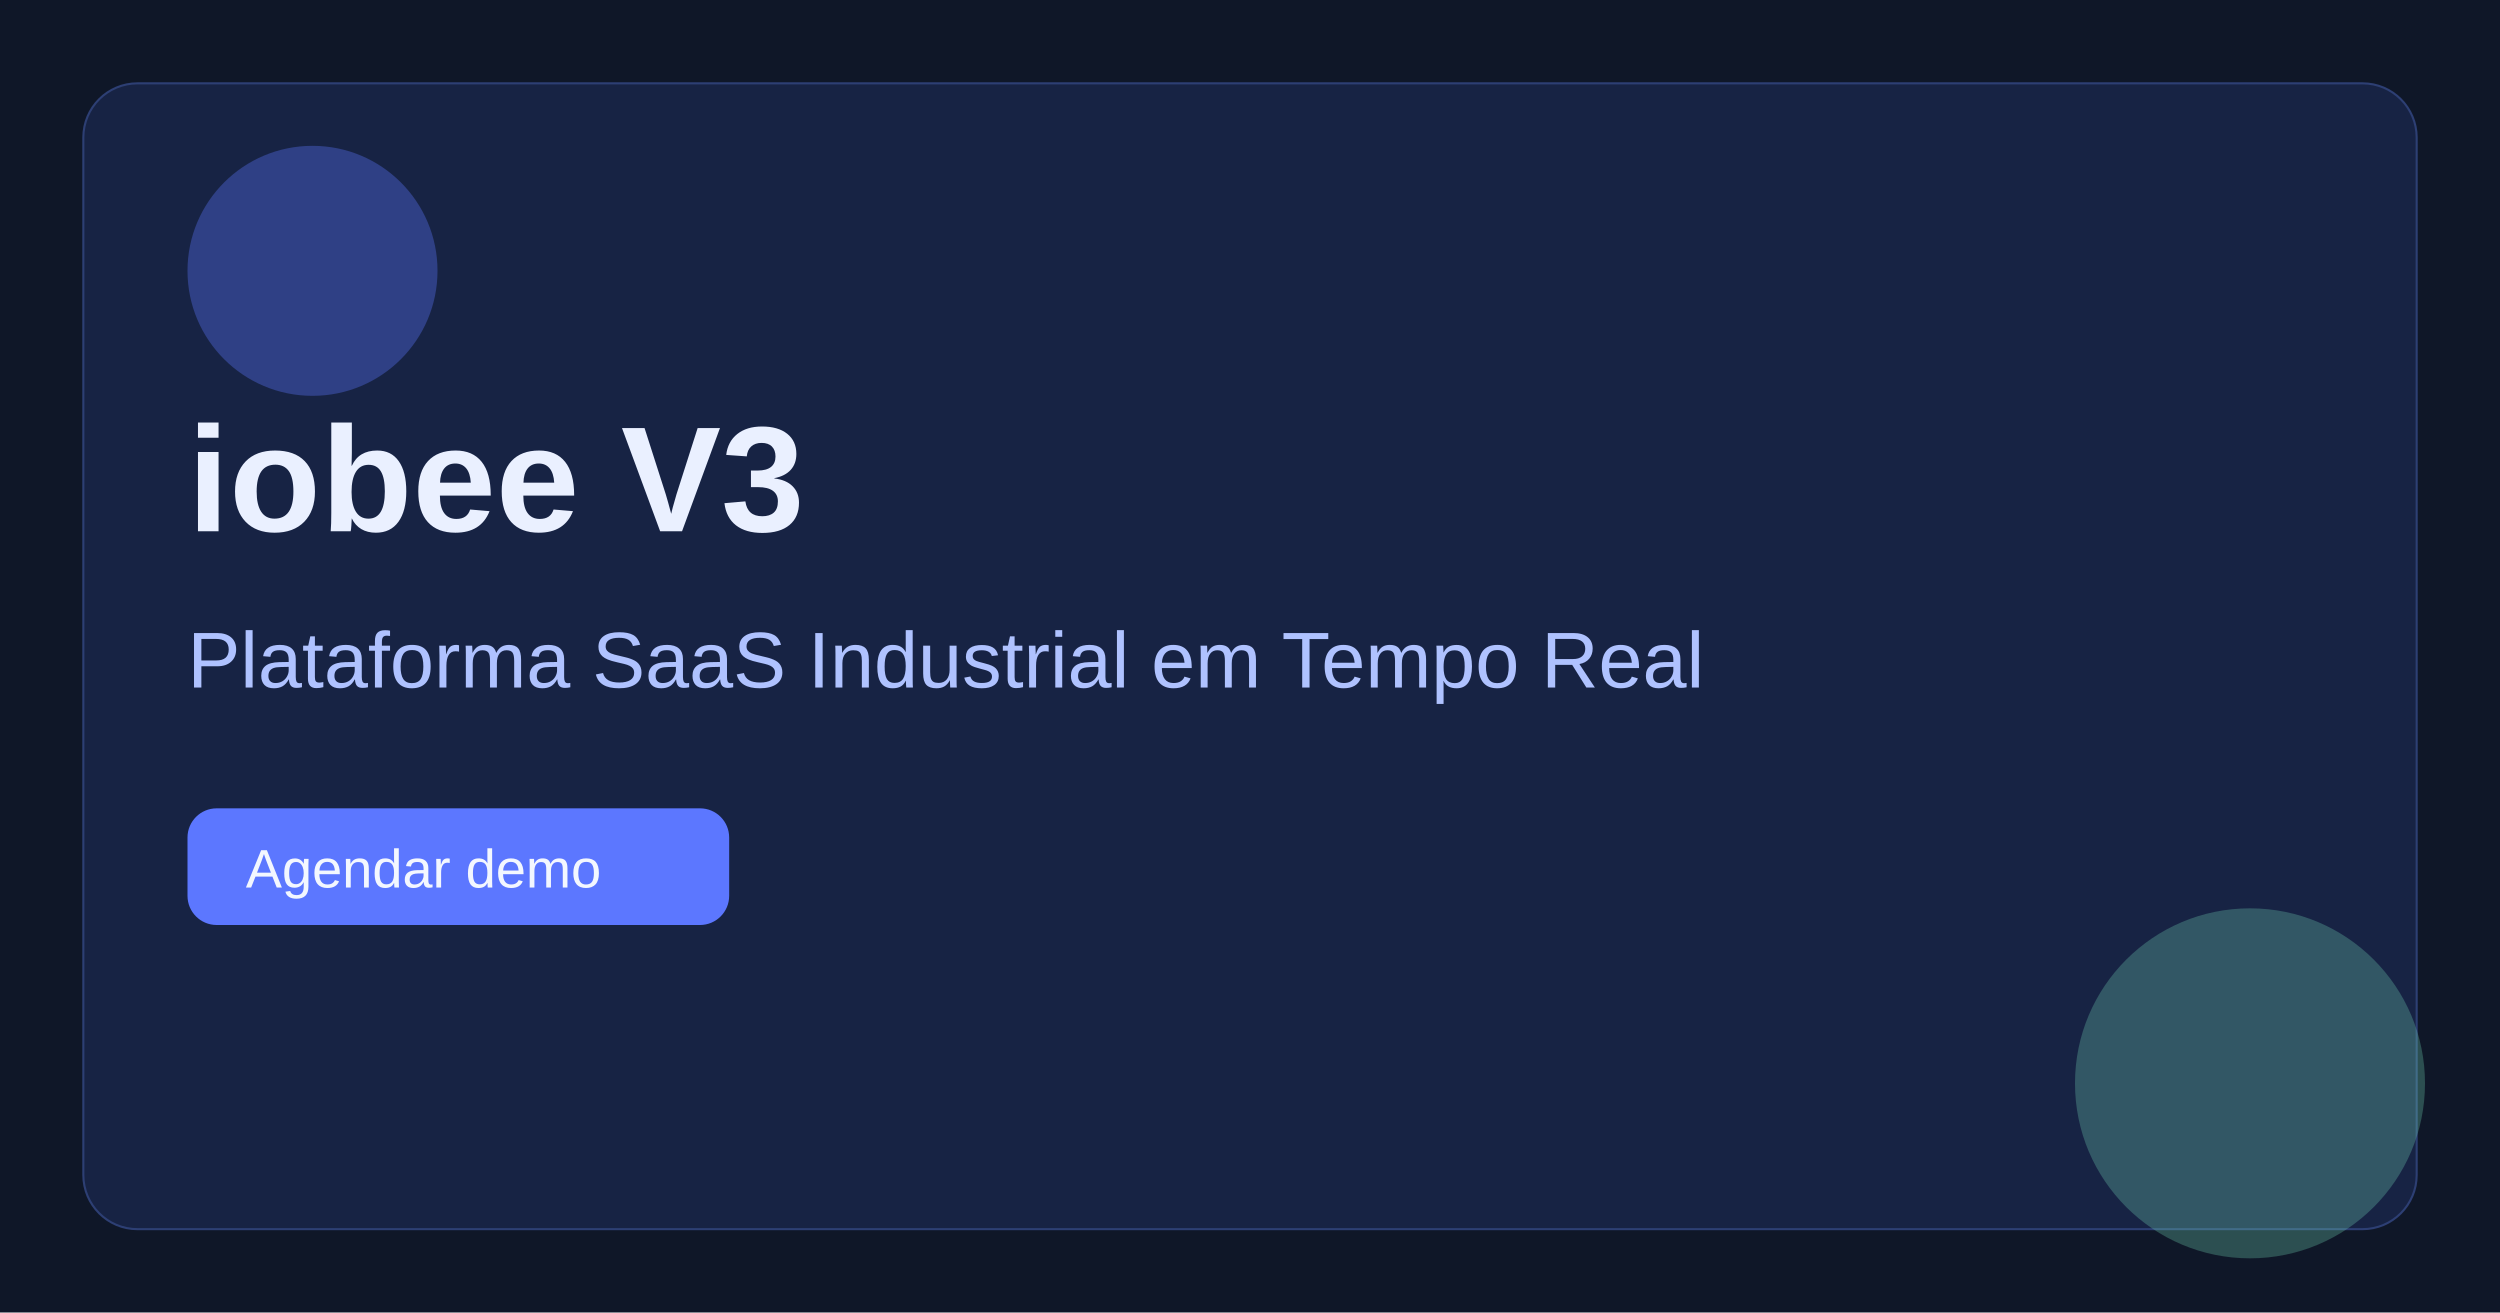
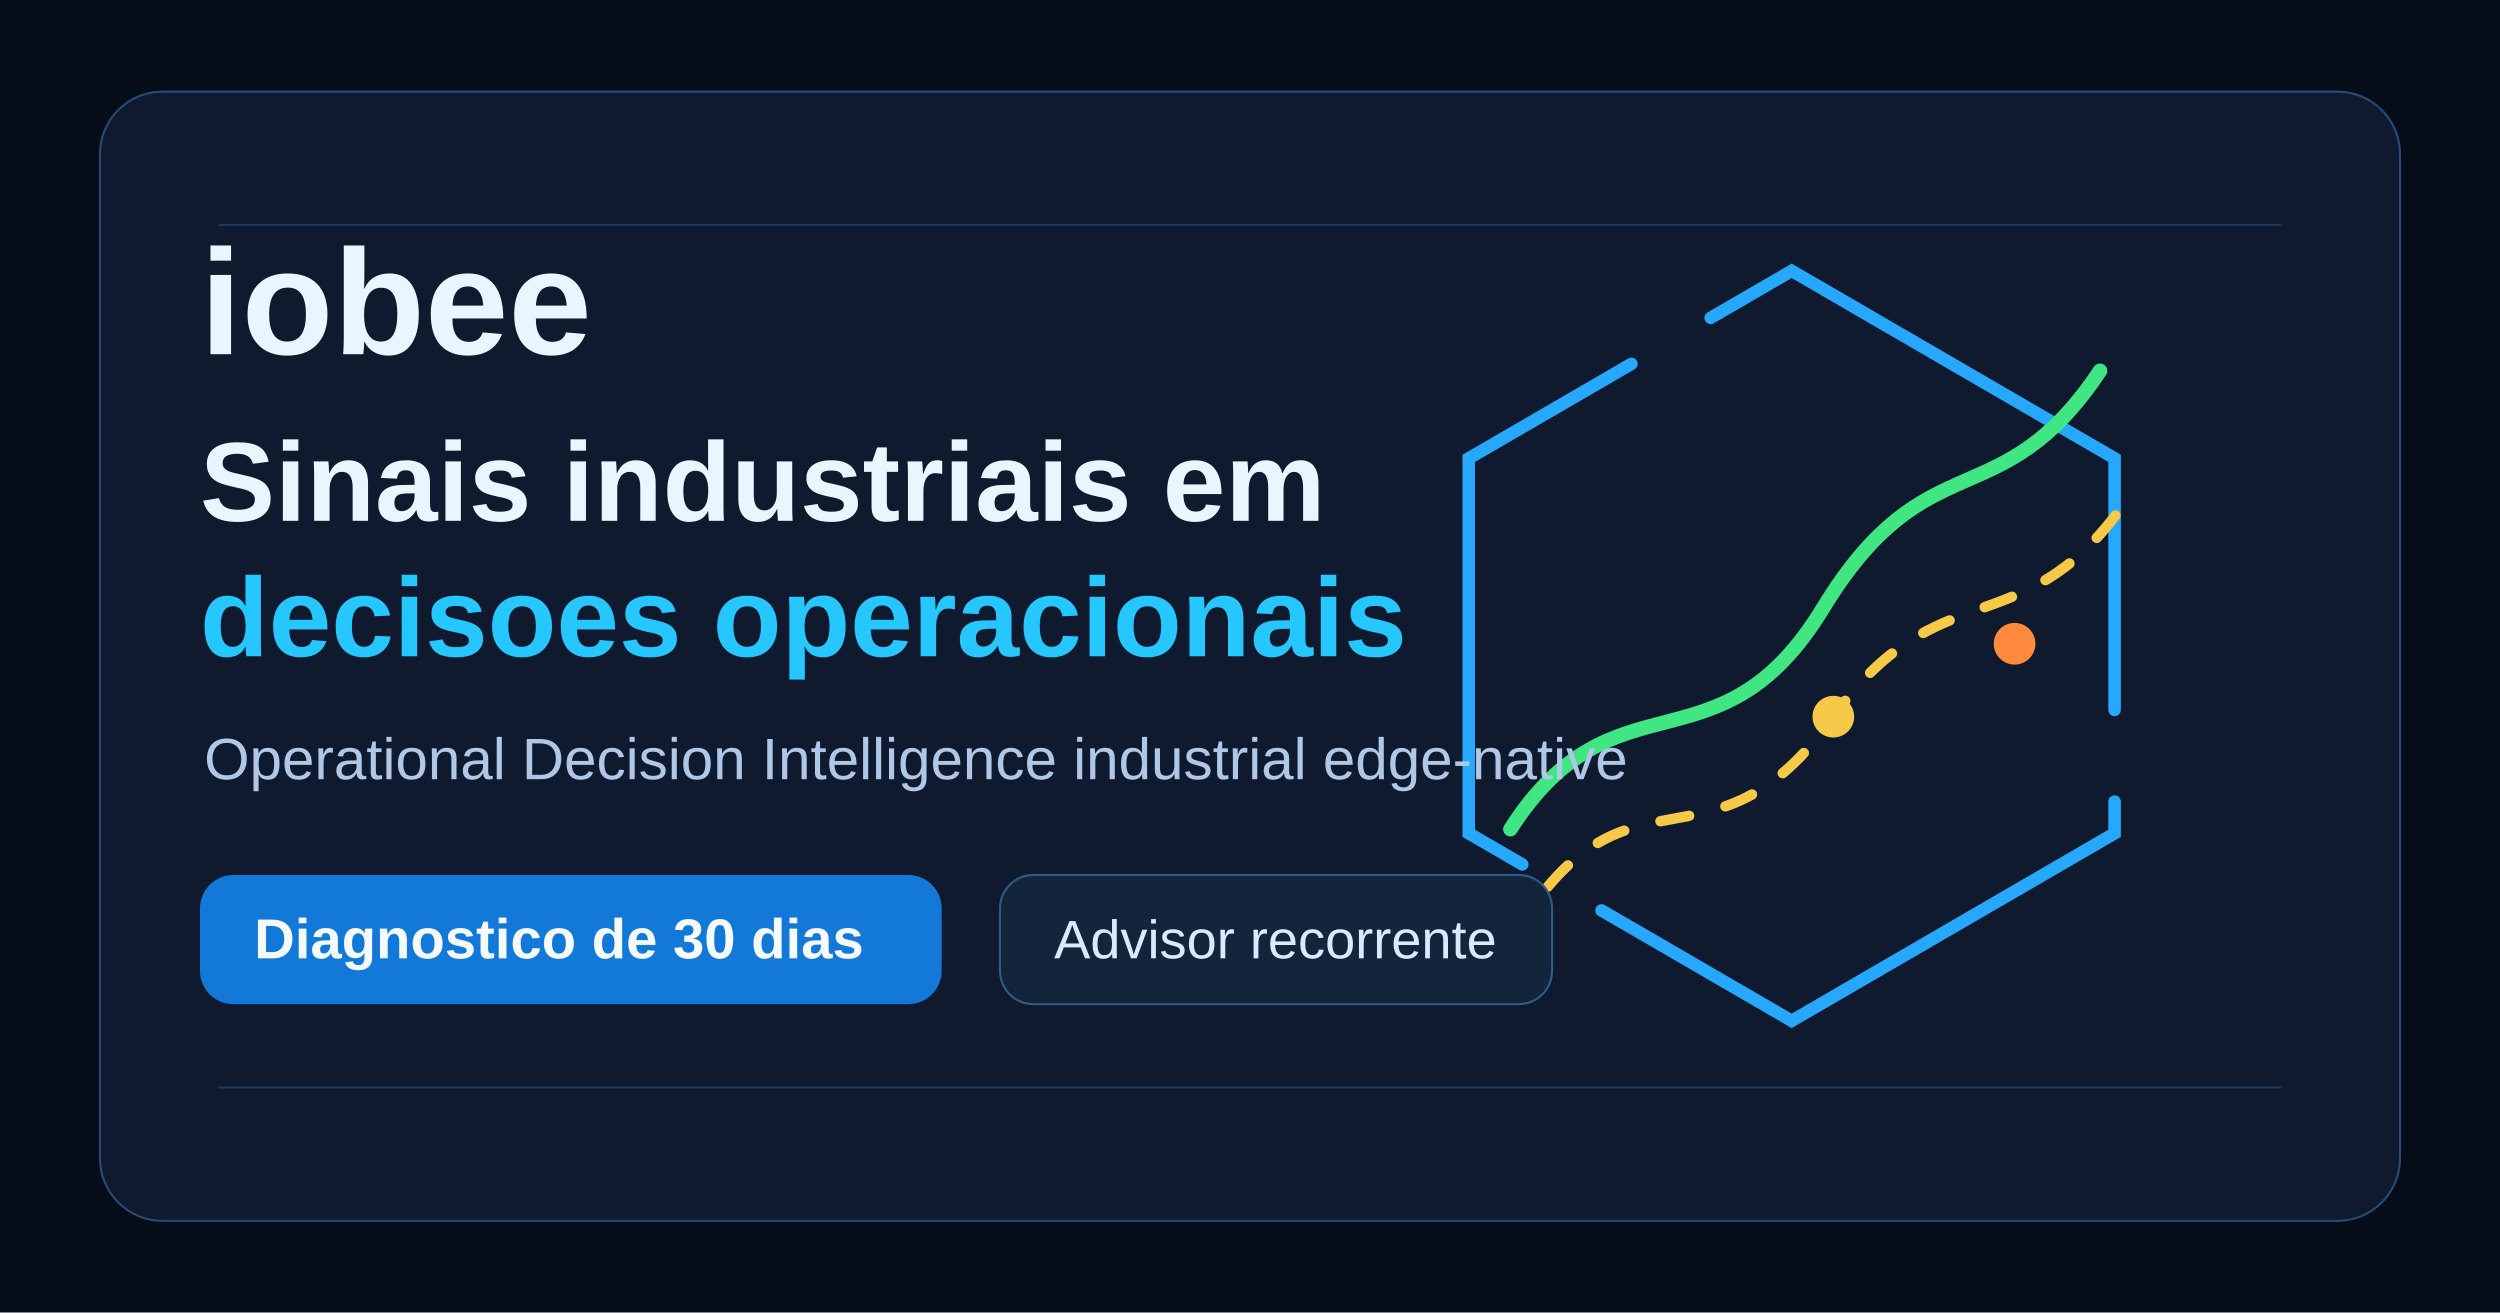
<svg xmlns="http://www.w3.org/2000/svg" width="1200" height="630" viewBox="0 0 1200 630" fill="none">
-   <rect width="1200" height="630" fill="#0F1728" />
-   <rect x="40" y="40" width="1120" height="550" rx="26" fill="#172344" stroke="#2D3F74" />
-   <circle cx="150" cy="130" r="60" fill="#5C77FF" fill-opacity="0.35" />
-   <circle cx="1080" cy="520" r="84" fill="#78E0BC" fill-opacity="0.28" />
-   <text x="90" y="255" fill="#EAF0FF" font-size="72" font-family="Arial, sans-serif" font-weight="700">iobee V3</text>
-   <text x="90" y="330" fill="#AFC2FF" font-size="38" font-family="Arial, sans-serif">Plataforma SaaS Industrial em Tempo Real</text>
-   <rect x="90" y="388" width="260" height="56" rx="14" fill="#5C77FF" />
-   <text x="118" y="426" fill="#F3F7FF" font-size="26" font-family="Arial, sans-serif">Agendar demo</text>
+   <rect width="1200" height="630" fill="#070D18" />
+   <rect x="48" y="44" width="1104" height="542" rx="30" fill="#101A2F" stroke="#244B7A" />
+   <path d="M105 108H1095" stroke="#173A60" stroke-width="1" />
+   <path d="M105 522H1095" stroke="#173A60" stroke-width="1" />
+   <path d="M860 130L1015 220V400L860 490L705 400V220L860 130Z" stroke="#27A8FF" stroke-width="6" stroke-linecap="round" stroke-dasharray="300 44" />
+   <path d="M725 398C775 320 825 374 875 292C925 210 960 250 1008 178" stroke="#3FE681" stroke-width="7" stroke-linecap="round" />
+   <path d="M725 452C780 356 820 428 880 344C930 274 970 310 1018 244" stroke="#F7C948" stroke-width="5" stroke-linecap="round" stroke-dasharray="14 18" />
+   <circle cx="880" cy="344" r="10" fill="#F7C948" />
+   <circle cx="967" cy="309" r="10" fill="#FF8A3D" />
+   <text x="96" y="170" fill="#EAF6FF" font-size="72" font-family="Arial, sans-serif" font-weight="700">iobee</text>
+   <text x="96" y="250" fill="#EAF6FF" font-size="54" font-family="Arial, sans-serif" font-weight="700">Sinais industriais em</text>
+   <text x="96" y="315" fill="#26C6FF" font-size="54" font-family="Arial, sans-serif" font-weight="700">decisoes operacionais</text>
+   <text x="98" y="374" fill="#AFC8E8" font-size="28" font-family="Arial, sans-serif">Operational Decision Intelligence industrial edge-native</text>
+   <rect x="96" y="420" width="356" height="62" rx="16" fill="#1379D8" />
+   <text x="122" y="460" fill="#F4FAFF" font-size="27" font-family="Arial, sans-serif" font-weight="700">Diagnostico de 30 dias</text>
+   <rect x="480" y="420" width="265" height="62" rx="16" fill="#12253B" stroke="#2E5C89" />
+   <text x="506" y="460" fill="#D9EAFF" font-size="26" font-family="Arial, sans-serif">Advisor recorrente</text>
</svg>
